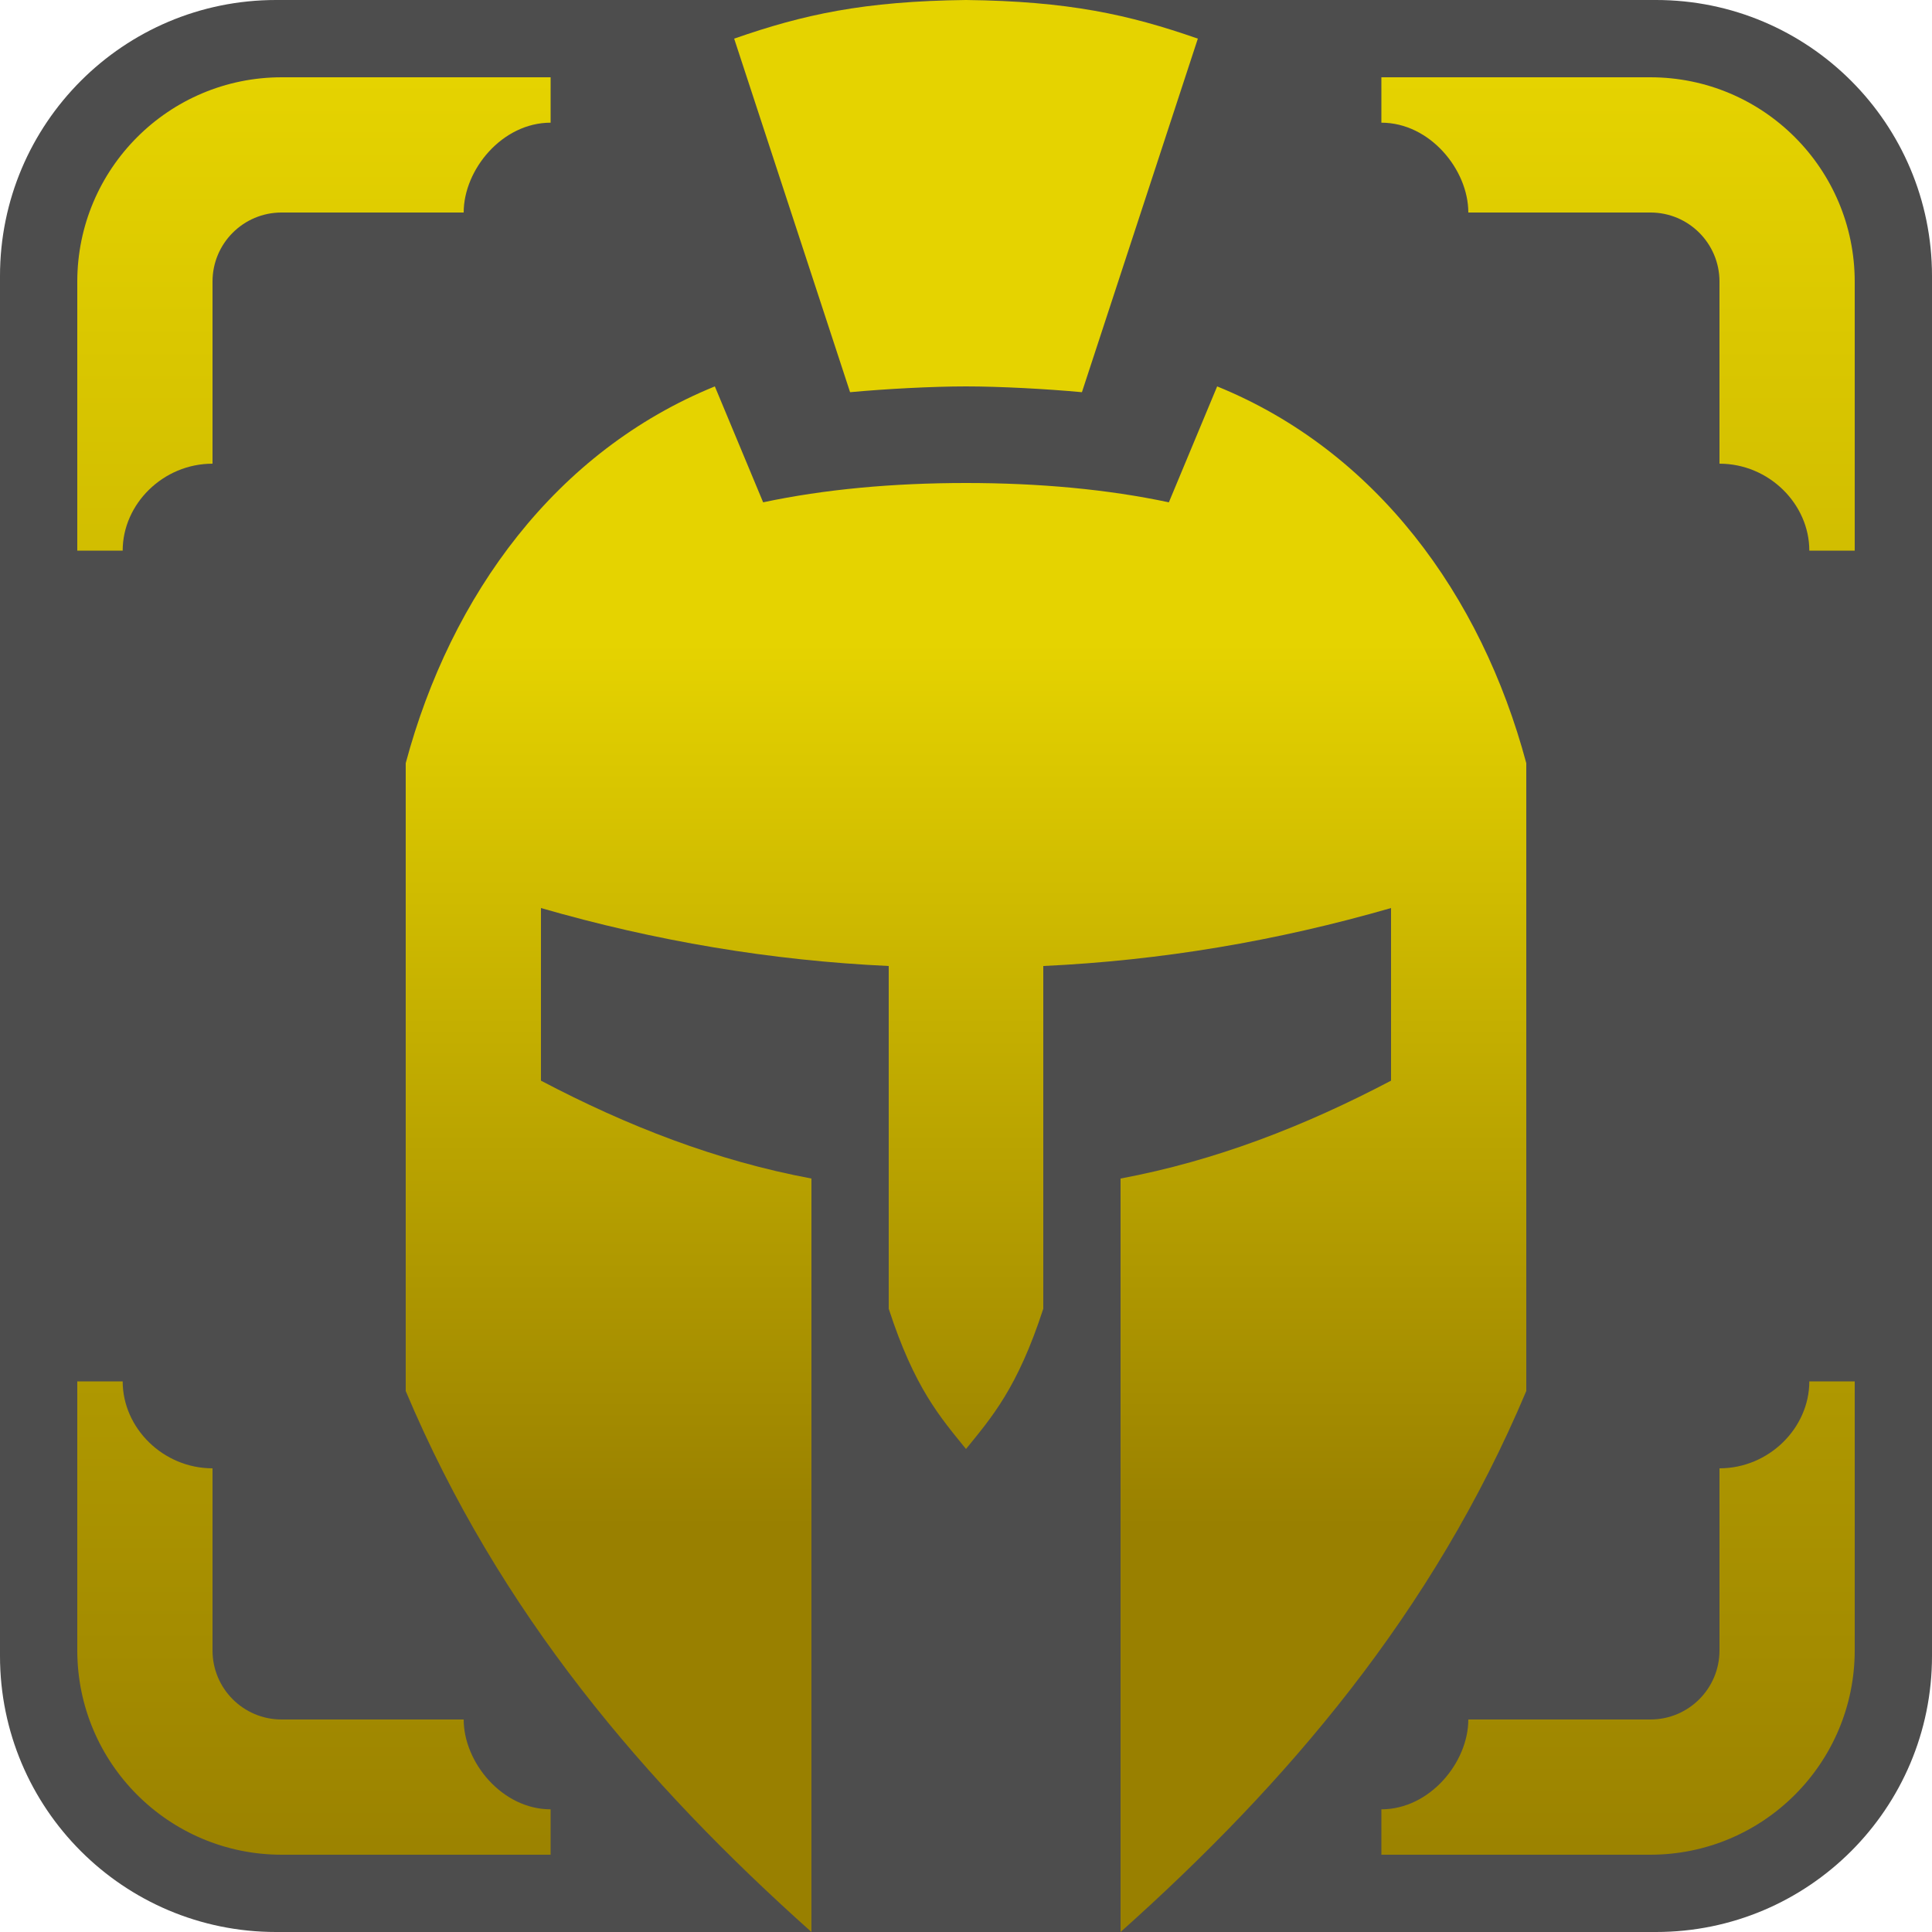
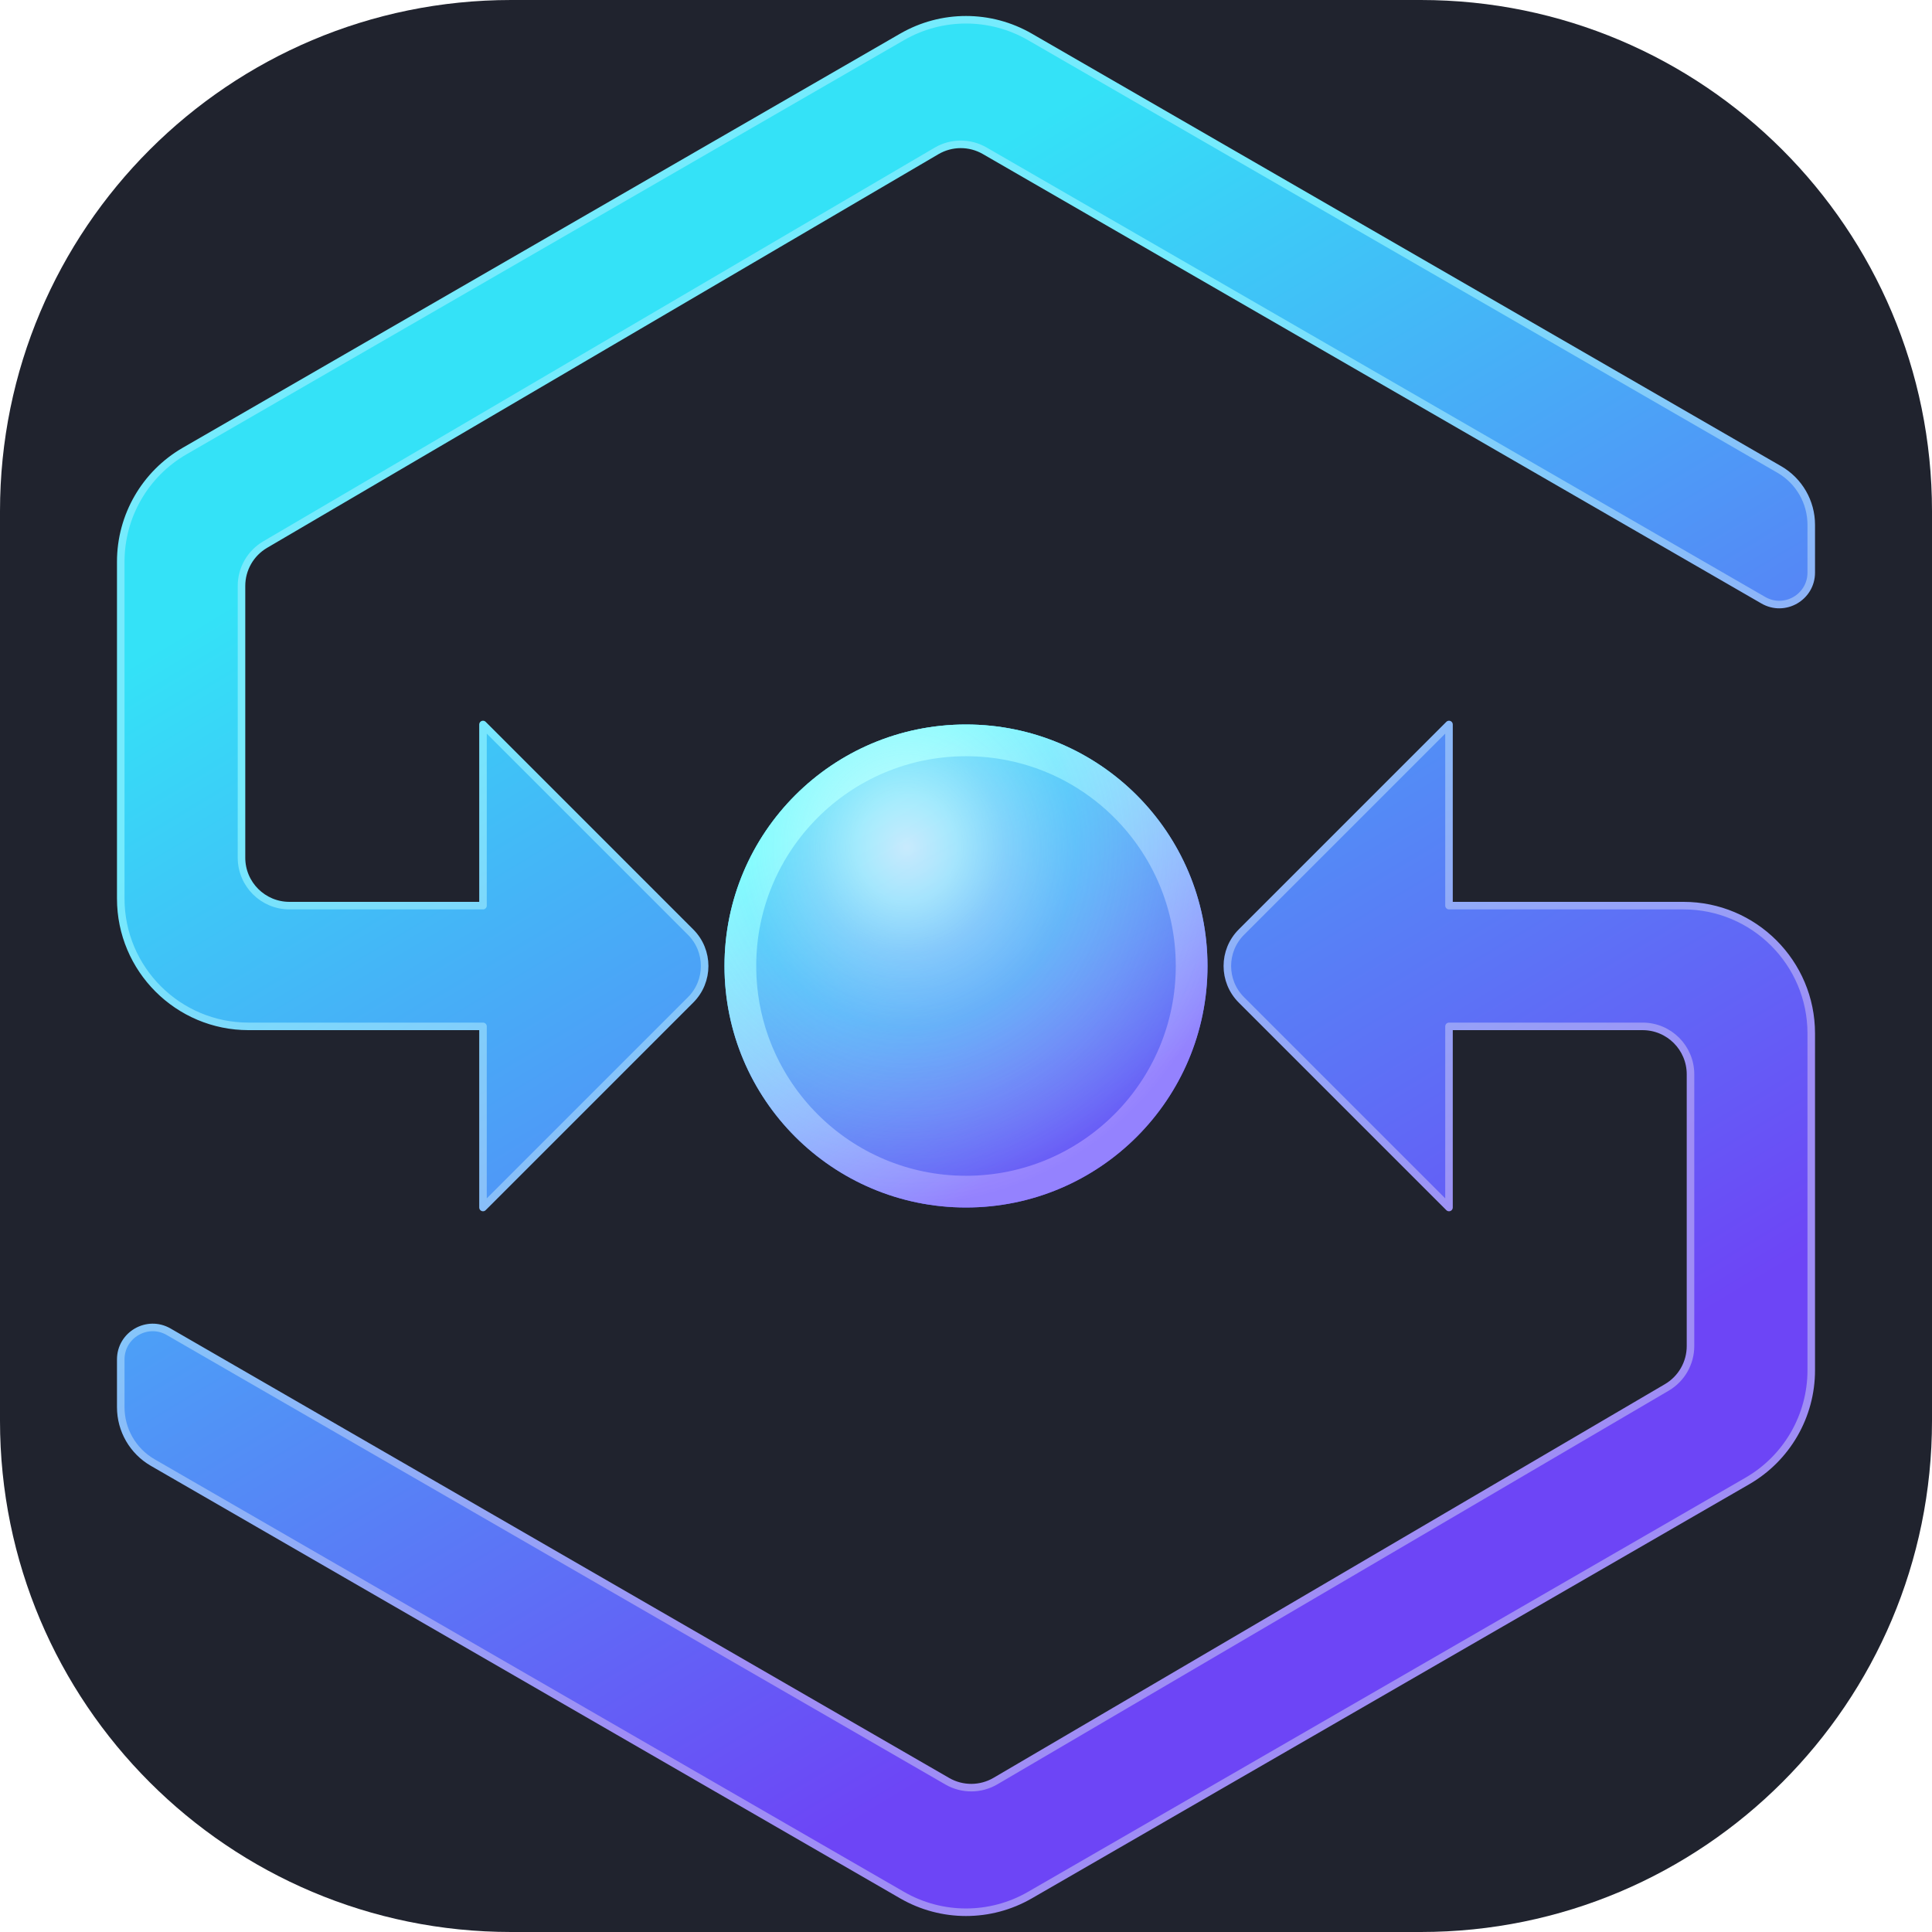
- <svg xmlns="http://www.w3.org/2000/svg" xmlns:xlink="http://www.w3.org/1999/xlink" width="100mm" height="100mm" viewBox="0 0 100 100" version="1.1" id="svg1" xml:space="preserve">
+ <svg xmlns="http://www.w3.org/2000/svg" xmlns:xlink="http://www.w3.org/1999/xlink" width="128mm" height="128mm" viewBox="0 0 128 128" version="1.1" id="svg1" xml:space="preserve">
  <defs id="defs1">
-     <linearGradient id="linearGradient14">
-       <stop style="stop-color:#998000;stop-opacity:1" offset="0" id="stop14" />
-       <stop style="stop-color:#e5d300;stop-opacity:1" offset="1" id="stop15" />
+     <linearGradient id="linearGradient110">
+       <stop style="stop-color:#20232e;stop-opacity:0" offset="0.43" id="stop110" />
+       <stop style="stop-color:#20232e;stop-opacity:0.498" offset="0.578" id="stop112" />
+       <stop style="stop-color:#20232e;stop-opacity:1" offset="1" id="stop111" />
    </linearGradient>
-     <linearGradient id="linearGradient12">
-       <stop style="stop-color:#998000;stop-opacity:1" offset="0" id="stop12" />
-       <stop style="stop-color:#e5d300;stop-opacity:1" offset="0.788" id="stop13" />
+     <linearGradient id="linearGradient88">
+       <stop style="stop-color:#96f5ff;stop-opacity:1" offset="0" id="stop88" />
+       <stop style="stop-color:#9c5dff;stop-opacity:1" offset="1" id="stop89" />
    </linearGradient>
-     <linearGradient xlink:href="#linearGradient12" id="linearGradient13" x1="50" y1="79" x2="50" y2="21" gradientUnits="userSpaceOnUse" />
-     <linearGradient xlink:href="#linearGradient14" id="linearGradient15" x1="50" y1="97.5" x2="50" y2="2.5" gradientUnits="userSpaceOnUse" />
+     <linearGradient id="linearGradient8">
+       <stop style="stop-color:#ffffff;stop-opacity:1" offset="0" id="stop8" />
+       <stop style="stop-color:#ccfcff;stop-opacity:1" offset="0.148" id="stop12" />
+       <stop style="stop-color:#c3fbff;stop-opacity:0.681" offset="0.291" id="stop13" />
+       <stop style="stop-color:#8afaff;stop-opacity:0.506" offset="0.501" id="stop11" />
+       <stop style="stop-color:#ffffff;stop-opacity:0" offset="1" id="stop9" />
+     </linearGradient>
+     <linearGradient id="linearGradient6">
+       <stop style="stop-color:#80fbfd;stop-opacity:1" offset="0" id="stop3" />
+       <stop style="stop-color:#9482fe;stop-opacity:1" offset="1" id="stop6" />
+     </linearGradient>
+     <linearGradient id="linearGradient1">
+       <stop style="stop-color:#75ebfd;stop-opacity:1" offset="0" id="stop1" />
+       <stop style="stop-color:#9f8df5;stop-opacity:1" offset="1" id="stop2" />
+     </linearGradient>
+     <linearGradient id="linearGradient4">
+       <stop style="stop-color:#34e2f7;stop-opacity:1" offset="0" id="stop4" />
+       <stop style="stop-color:#6d45f6;stop-opacity:1" offset="1" id="stop5" />
+     </linearGradient>
+     <linearGradient xlink:href="#linearGradient4" id="linearGradient5" x1="40.412" y1="24.952" x2="85.313" y2="103.719" gradientUnits="userSpaceOnUse" />
+     <linearGradient xlink:href="#linearGradient1" id="linearGradient2" x1="48.784" y1="35.001" x2="81.274" y2="92.25" gradientUnits="userSpaceOnUse" />
+     <linearGradient xlink:href="#linearGradient6" id="linearGradient3" gradientUnits="userSpaceOnUse" x1="55.992" y1="52.022" x2="71.462" y2="75.43" gradientTransform="matrix(0.9343065,0,0,0.9343067,4.20438,4.204372)" />
+     <radialGradient xlink:href="#linearGradient8" id="radialGradient9" cx="57.742" cy="57.997" fx="57.742" fy="57.997" r="5.706" gradientUnits="userSpaceOnUse" gradientTransform="matrix(0,4.181011,-3.901639,0,286.3551,-185.2771)" />
+     <linearGradient xlink:href="#linearGradient4" id="linearGradient11" gradientUnits="userSpaceOnUse" x1="54.444" y1="47.777" x2="72.966" y2="80.333" />
+     <linearGradient xlink:href="#linearGradient4" id="linearGradient13" gradientUnits="userSpaceOnUse" x1="40.412" y1="24.952" x2="86.997" y2="102.596" />
+     <linearGradient xlink:href="#linearGradient88" id="linearGradient89" x1="33.337" y1="65.35" x2="91.547" y2="65.35" gradientUnits="userSpaceOnUse" />
+     <radialGradient xlink:href="#linearGradient110" id="radialGradient111" cx="64" cy="64" fx="64" fy="64" r="48" gradientUnits="userSpaceOnUse" />
+     <linearGradient xlink:href="#linearGradient88" id="linearGradient112" gradientUnits="userSpaceOnUse" x1="33.337" y1="65.35" x2="91.547" y2="65.35" />
+     <linearGradient xlink:href="#linearGradient88" id="linearGradient113" gradientUnits="userSpaceOnUse" x1="33.337" y1="65.35" x2="91.547" y2="65.35" />
+     <linearGradient xlink:href="#linearGradient88" id="linearGradient114" gradientUnits="userSpaceOnUse" x1="33.337" y1="65.35" x2="91.547" y2="65.35" />
+     <linearGradient xlink:href="#linearGradient88" id="linearGradient115" gradientUnits="userSpaceOnUse" x1="33.337" y1="65.35" x2="91.547" y2="65.35" />
+     <linearGradient xlink:href="#linearGradient88" id="linearGradient118" gradientUnits="userSpaceOnUse" x1="33.337" y1="65.35" x2="91.547" y2="65.35" />
+     <linearGradient xlink:href="#linearGradient88" id="linearGradient119" gradientUnits="userSpaceOnUse" x1="33.337" y1="65.35" x2="91.547" y2="65.35" />
+     <linearGradient xlink:href="#linearGradient88" id="linearGradient120" gradientUnits="userSpaceOnUse" x1="33.337" y1="65.35" x2="91.547" y2="65.35" />
+     <linearGradient xlink:href="#linearGradient88" id="linearGradient121" gradientUnits="userSpaceOnUse" x1="33.337" y1="65.35" x2="91.547" y2="65.35" />
+     <linearGradient xlink:href="#linearGradient88" id="linearGradient122" gradientUnits="userSpaceOnUse" x1="33.337" y1="65.35" x2="91.547" y2="65.35" />
+     <linearGradient xlink:href="#linearGradient88" id="linearGradient123" gradientUnits="userSpaceOnUse" x1="33.337" y1="65.35" x2="91.547" y2="65.35" />
+     <linearGradient xlink:href="#linearGradient88" id="linearGradient124" gradientUnits="userSpaceOnUse" x1="33.337" y1="65.35" x2="91.547" y2="65.35" />
+     <linearGradient xlink:href="#linearGradient88" id="linearGradient125" gradientUnits="userSpaceOnUse" x1="33.337" y1="65.35" x2="91.547" y2="65.35" />
+     <linearGradient xlink:href="#linearGradient88" id="linearGradient126" gradientUnits="userSpaceOnUse" x1="33.337" y1="65.35" x2="91.547" y2="65.35" />
+     <linearGradient xlink:href="#linearGradient88" id="linearGradient127" gradientUnits="userSpaceOnUse" x1="33.337" y1="65.35" x2="91.547" y2="65.35" />
+     <linearGradient xlink:href="#linearGradient88" id="linearGradient128" gradientUnits="userSpaceOnUse" x1="33.337" y1="65.35" x2="91.547" y2="65.35" />
+     <linearGradient xlink:href="#linearGradient88" id="linearGradient129" gradientUnits="userSpaceOnUse" x1="33.337" y1="65.35" x2="91.547" y2="65.35" />
+     <linearGradient xlink:href="#linearGradient88" id="linearGradient130" gradientUnits="userSpaceOnUse" x1="33.337" y1="65.35" x2="91.547" y2="65.35" />
+     <linearGradient xlink:href="#linearGradient88" id="linearGradient131" gradientUnits="userSpaceOnUse" x1="33.337" y1="65.35" x2="91.547" y2="65.35" />
+     <linearGradient xlink:href="#linearGradient88" id="linearGradient132" gradientUnits="userSpaceOnUse" x1="33.337" y1="65.35" x2="91.547" y2="65.35" />
+     <linearGradient xlink:href="#linearGradient88" id="linearGradient7" gradientUnits="userSpaceOnUse" x1="33.337" y1="65.35" x2="91.547" y2="65.35" />
+     <linearGradient xlink:href="#linearGradient88" id="linearGradient9" gradientUnits="userSpaceOnUse" x1="33.337" y1="65.35" x2="91.547" y2="65.35" />
+     <linearGradient xlink:href="#linearGradient88" id="linearGradient10" gradientUnits="userSpaceOnUse" x1="33.337" y1="65.35" x2="91.547" y2="65.35" />
+     <linearGradient xlink:href="#linearGradient88" id="linearGradient12" gradientUnits="userSpaceOnUse" x1="33.337" y1="65.35" x2="91.547" y2="65.35" />
+     <linearGradient xlink:href="#linearGradient88" id="linearGradient14" gradientUnits="userSpaceOnUse" x1="33.337" y1="65.35" x2="91.547" y2="65.35" />
+     <linearGradient xlink:href="#linearGradient88" id="linearGradient15" gradientUnits="userSpaceOnUse" x1="33.337" y1="65.35" x2="91.547" y2="65.35" />
+     <linearGradient xlink:href="#linearGradient88" id="linearGradient16" gradientUnits="userSpaceOnUse" x1="33.337" y1="65.35" x2="91.547" y2="65.35" />
+     <linearGradient xlink:href="#linearGradient1" id="linearGradient17" gradientUnits="userSpaceOnUse" x1="48.784" y1="35.001" x2="81.274" y2="92.25" />
  </defs>
-   <path style="fill:#4d4d4d;fill-opacity:1;stroke-width:0;stroke-dasharray:none" d="m 14.287,0 h 71.425 A 14.287,14.287 45 0 1 100,14.287 v 71.425 A 14.287,14.287 135 0 1 85.713,100 H 14.287 A 14.287,14.287 45 0 1 0,85.713 V 14.287 A 14.287,14.287 135 0 1 14.287,0 Z" id="path16" />
-   <path style="display:inline;fill:url(#linearGradient15);stroke-width:0;stroke-dasharray:none" d="M 13.083,2.5 C 7.238,2.5 2.5,7.238 2.5,13.083 V 27 h 2.35 c 0,-2.413 2.091,-4.5 4.65,-4.5 v -9.428 c 0,-1.973 1.599,-3.572 3.572,-3.572 h 9.428 C 22.5,7.282 24.492,4.85 27,4.85 V 2.5 Z m 70.833,0 C 89.762,2.5 94.5,7.238 94.5,13.083 V 27 h -2.35 c 0,-2.413 -2.091,-4.5 -4.65,-4.5 v -9.428 c 0,-1.973 -1.599,-3.572 -3.572,-3.572 H 74.5 C 74.5,7.282 72.508,4.85 70,4.85 V 2.5 Z m -70.833,92 C 7.238,94.5 2.5,89.762 2.5,83.917 V 70 h 2.35 c 0,2.413 2.091,4.5 4.65,4.5 v 9.428 c 0,1.973 1.599,3.572 3.572,3.572 h 9.428 c 0,2.219 1.992,4.65 4.5,4.65 v 2.35 z m 70.833,0 C 89.762,94.5 94.5,89.762 94.5,83.917 V 70 h -2.35 c 0,2.413 -2.091,4.5 -4.65,4.5 v 9.428 c 0,1.973 -1.599,3.572 -3.572,3.572 H 74.5 C 74.5,89.718 72.508,92.15 70,92.15 v 2.35 z" id="path1" transform="translate(1.5,1.5)" />
-   <path id="path9" style="display:inline;fill:url(#linearGradient13);stroke-width:0;stroke-dasharray:none" d="M 50 0 C 44.708 0.062 41.58 0.751 38 2 L 44 20.3 C 45.816 20.13 48.274 20 50 20 C 51.726 20 54.184 20.13 56 20.3 L 62 2 C 58.42 0.751 55.292 0.062 50 0 z M 37 20 C 28.789 23.342 23.337 30.776 21 39.5 L 21 72 C 25.841 83.492 33.374 92.293 42 100 L 42 61 C 37.076 60.084 32.449 58.276 28 55.935 L 28 47 C 33.921 48.709 39.92 49.719 46 50 L 46 67.74 C 47.333 71.843 48.667 73.357 50 75 C 51.333 73.357 52.667 71.843 54 67.74 L 54 50 C 60.08 49.719 66.079 48.709 72 47 L 72 55.935 C 67.551 58.276 62.924 60.084 58 61 L 58 100 C 66.626 92.293 74.159 83.492 79 72 L 79 39.5 C 76.663 30.776 71.21 23.342 63 20 L 60.5 26 C 57.328 25.325 53.786 25 50 25 C 46.214 25 42.672 25.325 39.5 26 L 37 20 z " />
+   <path style="display:inline;fill:#20232e;fill-opacity:1;fill-rule:evenodd;stroke:currentColor;stroke-width:0;-inkscape-stroke:none" id="rect7" width="128" height="128" x="0" y="0" d="M 33.867,0 H 94.133 A 33.867,33.867 0 0 1 128,33.867 V 94.133 A 33.867,33.867 0 0 1 94.133,128 H 33.867 A 33.867,33.867 0 0 1 0,94.133 V 33.867 A 33.867,33.867 0 0 1 33.867,0 Z" />
+   <g id="g88" style="display:none;opacity:0.759;fill:url(#linearGradient89);fill-opacity:1">
+     <path style="opacity:1;fill:url(#linearGradient122);fill-opacity:1;fill-rule:evenodd;stroke:none;stroke-width:0.5;stroke-linejoin:round;stroke-dasharray:none;stroke-opacity:1" id="path71" d="m 5.094,98.804 c -0.606,0.464 -6.568,-2.024 -7.324,-2.124 -0.756,-0.1 -7.161,0.745 -7.625,0.14 -0.464,-0.606 2.024,-6.568 2.124,-7.324 0.1,-0.756 -0.745,-7.161 -0.14,-7.625 0.606,-0.464 6.568,2.024 7.324,2.124 0.756,0.1 7.161,-0.745 7.625,-0.14 0.464,0.606 -2.024,6.568 -2.124,7.324 -0.1,0.756 0.745,7.161 0.14,7.625 z" transform="matrix(0.2669314,0,0,0.2669314,50.69928,22.45173)" />
+     <path style="display:inline;opacity:1;fill:url(#linearGradient130);fill-opacity:1;fill-rule:evenodd;stroke:none;stroke-width:0.5;stroke-linejoin:round;stroke-dasharray:none;stroke-opacity:1" id="path71-8" d="m -15.933,91.795 c -0.606,0.464 -6.568,-2.024 -7.324,-2.124 -0.756,-0.1 -7.161,0.745 -7.625,0.14 -0.464,-0.606 2.024,-6.568 2.124,-7.324 0.1,-0.756 -0.745,-7.161 -0.14,-7.625 0.606,-0.464 6.568,2.024 7.324,2.124 0.756,0.1 7.161,-0.745 7.625,-0.14 0.464,0.606 -2.024,6.568 -2.124,7.324 -0.1,0.756 0.745,7.161 0.14,7.625 z" transform="matrix(0.1835138,0,0,0.1835138,91.57792,26.50328)" />
+     <path style="opacity:1;fill:url(#linearGradient119);fill-opacity:1;fill-rule:evenodd;stroke:none;stroke-width:0.5;stroke-linejoin:round;stroke-dasharray:none;stroke-opacity:1" id="path71-2" d="M 13.852,58.954 C 13.247,59.418 9.316,64.545 8.56,64.445 7.804,64.345 5.346,58.369 4.883,57.764 4.419,57.158 -0.708,53.227 -0.608,52.471 -0.507,51.715 5.468,49.258 6.073,48.794 6.679,48.331 10.61,43.203 11.366,43.304 c 0.756,0.1 3.213,6.076 3.677,6.681 0.464,0.606 5.591,4.537 5.491,5.293 -0.1,0.756 -6.076,3.213 -6.681,3.677 z" transform="matrix(0.2669314,0,0,0.2669314,63.77373,27.81572)" />
+     <path style="opacity:1;fill:url(#linearGradient125);fill-opacity:1;fill-rule:evenodd;stroke:none;stroke-width:0.5;stroke-linejoin:round;stroke-dasharray:none;stroke-opacity:1" id="path73" d="m 80.354,47.158 c 0.227,0.038 0.909,1.865 1.042,2.052 0.134,0.187 1.641,1.425 1.603,1.652 -0.038,0.227 -1.865,0.909 -2.052,1.042 -0.187,0.134 -1.425,1.641 -1.652,1.603 -0.227,-0.038 -0.909,-1.865 -1.042,-2.052 -0.134,-0.187 -1.641,-1.425 -1.603,-1.652 0.038,-0.227 1.865,-0.909 2.052,-1.042 0.187,-0.134 1.425,-1.641 1.652,-1.603 z" transform="translate(-0.1870887,-2.432153)" />
+     <path style="opacity:1;fill:url(#linearGradient7);fill-opacity:1;fill-rule:evenodd;stroke:none;stroke-width:0.5;stroke-linejoin:round;stroke-dasharray:none;stroke-opacity:1" id="path74" d="m 74.754,83.143 c 0.139,0 0.491,1.164 0.589,1.263 0.099,0.099 1.263,0.45 1.263,0.589 0,0.139 -1.164,0.491 -1.263,0.589 -0.099,0.099 -0.45,1.263 -0.589,1.263 -0.139,0 -0.491,-1.164 -0.589,-1.263 -0.099,-0.099 -1.263,-0.45 -1.263,-0.589 0,-0.139 1.164,-0.491 1.263,-0.589 0.099,-0.099 0.45,-1.263 0.589,-1.263 z" transform="translate(-6.879167,7.14375)" />
+     <path style="opacity:1;fill:url(#linearGradient9);fill-opacity:1;fill-rule:evenodd;stroke:none;stroke-width:0.5;stroke-linejoin:round;stroke-dasharray:none;stroke-opacity:1" id="path75" d="m 82.021,79.904 c -0.287,0.077 -1.933,-1.865 -2.19,-2.014 -0.257,-0.149 -2.76,-0.609 -2.837,-0.897 -0.077,-0.287 1.865,-1.933 2.014,-2.19 0.149,-0.257 0.609,-2.76 0.897,-2.837 0.287,-0.077 1.933,1.865 2.19,2.014 0.257,0.149 2.76,0.609 2.837,0.897 0.077,0.287 -1.865,1.933 -2.014,2.19 -0.149,0.257 -0.609,2.76 -0.897,2.837 z" transform="matrix(0.600204,0,0,0.600204,34.22057,31.94618)" />
+     <path style="opacity:1;fill:url(#linearGradient121);fill-opacity:1;fill-rule:evenodd;stroke:none;stroke-width:0.5;stroke-linejoin:round;stroke-dasharray:none;stroke-opacity:1" id="path76" d="m 57.131,43.921 c -0.159,0.119 -1.559,-0.91 -1.756,-0.938 -0.197,-0.028 -1.829,0.568 -1.948,0.409 -0.119,-0.159 0.91,-1.559 0.938,-1.756 0.028,-0.197 -0.568,-1.829 -0.409,-1.948 0.159,-0.119 1.559,0.91 1.756,0.938 0.197,0.028 1.829,-0.568 1.948,-0.409 0.119,0.159 -0.91,1.559 -0.938,1.756 -0.028,0.197 0.568,1.829 0.409,1.948 z" transform="translate(-1.870887,-4.490128)" />
+     <path style="display:inline;opacity:1;fill:url(#linearGradient132);fill-opacity:1;fill-rule:evenodd;stroke:none;stroke-width:0.5;stroke-linejoin:round;stroke-dasharray:none;stroke-opacity:1" id="path76-0" d="m 59.248,45.837 c -0.153,0.115 -1.604,-0.649 -1.793,-0.676 -0.19,-0.027 -1.796,0.3 -1.911,0.147 -0.115,-0.153 0.649,-1.604 0.676,-1.793 0.027,-0.19 -0.3,-1.796 -0.147,-1.911 0.153,-0.115 1.604,0.649 1.793,0.676 0.19,0.027 1.796,-0.3 1.911,-0.147 0.115,0.153 -0.649,1.604 -0.676,1.793 -0.027,0.19 0.3,1.796 0.147,1.911 z" transform="translate(-2.088215,40.22631)" />
+     <path style="opacity:1;fill:url(#linearGradient10);fill-opacity:1;fill-rule:evenodd;stroke:none;stroke-width:0.5;stroke-linejoin:round;stroke-dasharray:none;stroke-opacity:1" id="path77" d="m 63.691,94.808 c -0.208,0.132 -2.06,-0.836 -2.301,-0.89 -0.241,-0.054 -2.329,0.04 -2.461,-0.168 -0.132,-0.208 0.836,-2.06 0.89,-2.301 0.054,-0.241 -0.04,-2.329 0.168,-2.461 0.208,-0.132 2.06,0.836 2.301,0.89 0.241,0.054 2.329,-0.04 2.461,0.168 0.132,0.208 -0.836,2.06 -0.89,2.301 -0.054,0.241 0.04,2.329 -0.168,2.461 z" transform="translate(8.995833,-6.879167)" />
+     <path style="opacity:1;fill:url(#linearGradient12);fill-opacity:1;fill-rule:evenodd;stroke:none;stroke-width:0.5;stroke-linejoin:round;stroke-dasharray:none;stroke-opacity:1" id="path78" d="m 60.539,30.285 c -0.139,0.06 -0.99,-0.954 -1.131,-1.01 -0.141,-0.056 -1.456,0.091 -1.515,-0.048 -0.06,-0.139 0.954,-0.99 1.01,-1.131 0.056,-0.141 -0.091,-1.456 0.048,-1.515 0.139,-0.06 0.99,0.954 1.131,1.01 0.141,0.056 1.456,-0.091 1.515,0.048 0.06,0.139 -0.954,0.99 -1.01,1.131 -0.056,0.141 0.091,1.456 -0.048,1.515 z" />
+     <path style="opacity:1;fill:url(#linearGradient124);fill-opacity:1;fill-rule:evenodd;stroke:none;stroke-width:0.5;stroke-linejoin:round;stroke-dasharray:none;stroke-opacity:1" id="path79" d="m 44.2,32.792 c -0.06,0.1 -1.042,-0.148 -1.155,-0.12 -0.113,0.028 -0.863,0.709 -0.962,0.649 -0.1,-0.06 0.148,-1.042 0.12,-1.155 -0.028,-0.113 -0.709,-0.863 -0.649,-0.962 0.06,-0.1 1.042,0.148 1.155,0.12 0.113,-0.028 0.863,-0.709 0.962,-0.649 0.1,0.06 -0.148,1.042 -0.12,1.155 0.028,0.113 0.709,0.863 0.649,0.962 z" transform="translate(-1.683798,-1.309621)" />
+     <path style="display:inline;opacity:1;fill:url(#linearGradient112);fill-opacity:1;fill-rule:evenodd;stroke:none;stroke-width:0.5;stroke-linejoin:round;stroke-dasharray:none;stroke-opacity:1" id="path79-7" d="m 46.17,33.271 c -0.06,0.1 -1.042,-0.148 -1.155,-0.12 -0.113,0.028 -0.863,0.709 -0.962,0.649 -0.1,-0.06 0.148,-1.042 0.12,-1.155 -0.028,-0.113 -0.709,-0.863 -0.649,-0.962 0.06,-0.1 1.042,0.148 1.155,0.12 0.113,-0.028 0.863,-0.709 0.962,-0.649 0.1,0.06 -0.148,1.042 -0.12,1.155 0.028,0.113 0.709,0.863 0.649,0.962 z" transform="translate(36.8372,63.81368)" />
+     <path style="opacity:1;fill:url(#linearGradient120);fill-opacity:1;fill-rule:evenodd;stroke:none;stroke-width:0.5;stroke-linejoin:round;stroke-dasharray:none;stroke-opacity:1" id="path80" d="m 72.965,34.77 c -0.119,-0.04 -0.088,-1.138 -0.144,-1.251 -0.056,-0.113 -0.954,-0.746 -0.914,-0.866 0.04,-0.119 1.138,-0.088 1.251,-0.144 0.113,-0.056 0.746,-0.954 0.866,-0.914 0.119,0.04 0.088,1.138 0.144,1.251 0.056,0.113 0.954,0.746 0.914,0.866 -0.04,0.119 -1.138,0.088 -1.251,0.144 -0.113,0.056 -0.746,0.954 -0.866,0.914 z" transform="translate(-0.7483547,2.057975)" />
+     <path style="opacity:1;fill:url(#linearGradient127);fill-opacity:1;fill-rule:evenodd;stroke:none;stroke-width:0.5;stroke-linejoin:round;stroke-dasharray:none;stroke-opacity:1" id="path81" d="m 40.846,90.767 c -0.08,0.119 -1.278,-0.245 -1.419,-0.216 -0.141,0.028 -1.107,0.825 -1.227,0.746 -0.119,-0.08 0.245,-1.278 0.216,-1.419 -0.028,-0.141 -0.825,-1.107 -0.746,-1.227 0.08,-0.119 1.278,0.245 1.419,0.216 0.141,-0.028 1.107,-0.825 1.227,-0.746 0.119,0.08 -0.245,1.278 -0.216,1.419 0.028,0.141 0.825,1.107 0.746,1.227 z" transform="translate(-1.496709,-4.677217)" />
+     <path style="opacity:1;fill:url(#linearGradient128);fill-opacity:1;fill-rule:evenodd;stroke:none;stroke-width:0.5;stroke-linejoin:round;stroke-dasharray:none;stroke-opacity:1" id="path82" d="m 84.138,91.281 c -0.06,0.06 -0.709,-0.289 -0.794,-0.289 -0.084,0 -0.734,0.348 -0.794,0.289 -0.06,-0.06 0.289,-0.709 0.289,-0.794 0,-0.084 -0.348,-0.734 -0.289,-0.794 0.06,-0.06 0.709,0.289 0.794,0.289 0.084,0 0.734,-0.348 0.794,-0.289 0.06,0.06 -0.289,0.709 -0.289,0.794 0,0.084 0.348,0.734 0.289,0.794 z" transform="translate(1.719792,-2.976562)" />
+     <path style="display:inline;opacity:1;fill:url(#linearGradient114);fill-opacity:1;fill-rule:evenodd;stroke:none;stroke-width:0.5;stroke-linejoin:round;stroke-dasharray:none;stroke-opacity:1" id="path82-7" d="m 85.494,92.731 c -0.06,0.06 -0.709,-0.289 -0.794,-0.289 -0.084,0 -0.734,0.348 -0.794,0.289 -0.06,-0.06 0.289,-0.709 0.289,-0.794 0,-0.084 -0.348,-0.734 -0.289,-0.794 0.06,-0.06 0.709,0.289 0.794,0.289 0.084,0 0.734,-0.348 0.794,-0.289 0.06,0.06 -0.289,0.709 -0.289,0.794 0,0.084 0.348,0.734 0.289,0.794 z" transform="translate(-45.96641,-53.66592)" />
+     <path style="opacity:1;fill:url(#linearGradient126);fill-opacity:1;fill-rule:evenodd;stroke:none;stroke-width:0.5;stroke-linejoin:round;stroke-dasharray:none;stroke-opacity:1" id="path83" d="m 50.401,77.853 c -0.134,0.058 -1.07,-0.769 -1.205,-0.823 -0.136,-0.054 -1.383,-0.101 -1.44,-0.235 -0.057,-0.134 0.769,-1.07 0.823,-1.205 0.054,-0.136 0.101,-1.383 0.235,-1.44 0.134,-0.058 1.07,0.769 1.205,0.823 0.136,0.054 1.383,0.101 1.44,0.235 0.058,0.134 -0.769,1.07 -0.823,1.205 -0.054,0.136 -0.101,1.383 -0.235,1.44 z" transform="matrix(1.078309,0,0,1.078309,-6.598347,4.363784)" />
+     <path style="opacity:1;fill:url(#linearGradient14);fill-opacity:1;fill-rule:evenodd;stroke:none;stroke-width:0.5;stroke-linejoin:round;stroke-dasharray:none;stroke-opacity:1" id="path84" d="m 55.033,98.69 c -0.1,0.04 -0.683,-0.691 -0.782,-0.734 -0.099,-0.042 -1.031,0.039 -1.07,-0.06 -0.04,-0.1 0.691,-0.683 0.734,-0.782 0.042,-0.099 -0.039,-1.031 0.06,-1.07 0.1,-0.04 0.683,0.691 0.782,0.734 0.099,0.042 1.031,-0.039 1.07,0.06 0.04,0.1 -0.691,0.683 -0.734,0.782 -0.042,0.099 0.039,1.031 -0.06,1.07 z" />
+     <path style="opacity:1;fill:url(#linearGradient15);fill-opacity:1;fill-rule:evenodd;stroke:none;stroke-width:0.5;stroke-linejoin:round;stroke-dasharray:none;stroke-opacity:1" id="path85" d="m 68.27,24.561 c -0.08,0.06 -0.779,-0.455 -0.878,-0.469 -0.099,-0.014 -0.914,0.284 -0.974,0.204 -0.06,-0.08 0.455,-0.779 0.469,-0.878 0.014,-0.099 -0.284,-0.914 -0.204,-0.974 0.08,-0.06 0.779,0.455 0.878,0.469 0.099,0.014 0.914,-0.284 0.974,-0.204 0.06,0.08 -0.455,0.779 -0.469,0.878 -0.014,0.099 0.284,0.914 0.204,0.974 z" />
+     <path style="display:inline;opacity:1;fill:url(#linearGradient131);fill-opacity:1;fill-rule:evenodd;stroke:none;stroke-width:0.5;stroke-linejoin:round;stroke-dasharray:none;stroke-opacity:1" id="path85-9" d="m 68.27,24.561 c -0.08,0.06 -0.779,-0.455 -0.878,-0.469 -0.099,-0.014 -0.914,0.284 -0.974,0.204 -0.06,-0.08 0.455,-0.779 0.469,-0.878 0.014,-0.099 -0.284,-0.914 -0.204,-0.974 0.08,-0.06 0.779,0.455 0.878,0.469 0.099,0.014 0.914,-0.284 0.974,-0.204 0.06,0.08 -0.455,0.779 -0.469,0.878 -0.014,0.099 0.284,0.914 0.204,0.974 z" transform="translate(-21.6988,51.37938)" />
+     <path style="display:inline;opacity:1;fill:url(#linearGradient113);fill-opacity:1;fill-rule:evenodd;stroke:none;stroke-width:0.5;stroke-linejoin:round;stroke-dasharray:none;stroke-opacity:1" id="path85-4" d="m 72.76,23.812 c -0.08,0.06 -0.779,-0.455 -0.878,-0.469 -0.099,-0.014 -0.914,0.284 -0.974,0.204 -0.06,-0.08 0.455,-0.779 0.469,-0.878 0.014,-0.099 -0.284,-0.914 -0.204,-0.974 0.08,-0.06 0.779,0.455 0.878,0.469 0.099,0.014 0.914,-0.284 0.974,-0.204 0.06,0.08 -0.455,0.779 -0.469,0.878 -0.014,0.099 0.284,0.914 0.204,0.974 z" transform="translate(-26.18893,74.35274)" />
+     <path style="opacity:1;fill:url(#linearGradient129);fill-opacity:1;fill-rule:evenodd;stroke:none;stroke-width:0.5;stroke-linejoin:round;stroke-dasharray:none;stroke-opacity:1" id="path86" d="m 73.488,104.709 c 0.02,0.119 -0.928,0.587 -0.998,0.686 -0.07,0.099 -0.205,1.147 -0.325,1.167 -0.119,0.02 -0.587,-0.928 -0.686,-0.998 -0.099,-0.07 -1.147,-0.205 -1.167,-0.325 -0.02,-0.119 0.928,-0.587 0.998,-0.686 0.07,-0.099 0.205,-1.147 0.325,-1.167 0.119,-0.02 0.587,0.928 0.686,0.998 0.099,0.07 1.147,0.205 1.167,0.325 z" transform="translate(3.741773,-3.928862)" />
+     <path style="opacity:1;fill:url(#linearGradient123);fill-opacity:1;fill-rule:evenodd;stroke:none;stroke-width:0.5;stroke-linejoin:round;stroke-dasharray:none;stroke-opacity:1" id="path87" d="m 36.141,44.544 c -0.1,0.02 -0.517,-0.761 -0.601,-0.818 -0.084,-0.056 -0.966,-0.141 -0.986,-0.241 -0.02,-0.1 0.761,-0.517 0.818,-0.601 0.056,-0.084 0.141,-0.966 0.241,-0.986 0.1,-0.02 0.517,0.761 0.601,0.818 0.084,0.056 0.966,0.141 0.986,0.241 0.02,0.1 -0.761,0.517 -0.818,0.601 -0.056,0.084 -0.141,0.966 -0.241,0.986 z" transform="translate(2.80633,2.245064)" />
+     <path style="opacity:1;fill:url(#linearGradient16);fill-opacity:1;fill-rule:evenodd;stroke:none;stroke-width:0.5;stroke-linejoin:round;stroke-dasharray:none;stroke-opacity:1" id="path88" d="m 97.378,41.128 c -0.04,0.08 -0.805,-0.052 -0.89,-0.024 -0.084,0.028 -0.618,0.593 -0.698,0.553 -0.08,-0.04 0.052,-0.805 0.024,-0.89 -0.028,-0.084 -0.593,-0.618 -0.553,-0.698 0.04,-0.08 0.805,0.052 0.89,0.024 0.084,-0.028 0.618,-0.593 0.698,-0.553 0.08,0.04 -0.052,0.805 -0.024,0.89 0.028,0.084 0.593,0.618 0.553,0.698 z" />
+     <path style="display:inline;opacity:1;fill:url(#linearGradient118);fill-opacity:1;fill-rule:evenodd;stroke:none;stroke-width:0.5;stroke-linejoin:round;stroke-dasharray:none;stroke-opacity:1" id="path85-3" d="m 72.76,23.812 c -0.08,0.06 -0.779,-0.455 -0.878,-0.469 -0.099,-0.014 -0.914,0.284 -0.974,0.204 -0.06,-0.08 0.455,-0.779 0.469,-0.878 0.014,-0.099 -0.284,-0.914 -0.204,-0.974 0.08,-0.06 0.779,0.455 0.878,0.469 0.099,0.014 0.914,-0.284 0.974,-0.204 0.06,0.08 -0.455,0.779 -0.469,0.878 -0.014,0.099 0.284,0.914 0.204,0.974 z" transform="translate(-9.520182,74.35274)" />
+     <path style="display:inline;opacity:1;fill:url(#linearGradient115);fill-opacity:1;fill-rule:evenodd;stroke:none;stroke-width:0.5;stroke-linejoin:round;stroke-dasharray:none;stroke-opacity:1" id="path82-9" d="m 96.485,80.804 c -0.06,0.06 -0.709,-0.289 -0.794,-0.289 -0.084,0 -0.734,0.348 -0.794,0.289 -0.06,-0.06 0.289,-0.709 0.289,-0.794 0,-0.084 -0.348,-0.734 -0.289,-0.794 0.06,-0.06 0.709,0.289 0.794,0.289 0.084,0 0.734,-0.348 0.794,-0.289 0.06,0.06 -0.289,0.709 -0.289,0.794 0,0.084 0.348,0.734 0.289,0.794 z" transform="translate(-16.66186,-49.20561)" />
+     <circle style="display:inline;opacity:1;fill:url(#radialGradient111);fill-opacity:1;fill-rule:evenodd;stroke:none;stroke-width:0.445;stroke-linejoin:round;stroke-dasharray:none;stroke-opacity:1" id="path110" cx="64" cy="64" r="48" />
+   </g>
+   <g id="g3" style="display:inline;fill:url(#linearGradient5);stroke:none;stroke-width:0;stroke-linecap:round;stroke-linejoin:miter;stroke-dasharray:none;stroke-opacity:0.255">
+     <path style="fill:url(#linearGradient13);fill-opacity:1;fill-rule:evenodd;stroke:none;stroke-width:0;stroke-linecap:round;stroke-linejoin:miter;stroke-dasharray:none;stroke-opacity:0.255" d="M 59.767,2.443 12.234,29.881 C 9.614,31.393 8,34.189 8,37.214 V 59.533 C 8,64.209 11.791,68 16.467,68 H 32 V 80 L 45.755,66.245 c 1.24,-1.24 1.24,-3.25 0,-4.49 L 32,48 V 60 H 19.175 C 17.421,60 16,58.579 16,56.825 V 38.819 c 0,-1.127 0.597,-2.169 1.569,-2.739 L 62.047,10 c 0.985,-0.578 2.204,-0.582 3.193,-0.011 l 51.585,29.778 C 118.236,40.582 120,39.563 120,37.934 v -3.165 c 0,-1.513 -0.807,-2.91 -2.117,-3.666 L 68.233,2.443 c -2.619,-1.512 -5.846,-1.512 -8.465,0 z M 68.233,125.557 115.766,98.119 C 118.386,96.607 120,93.811 120,90.786 V 68.467 C 120,63.791 116.209,60 111.533,60 H 96 V 48 L 82.245,61.755 c -1.24,1.24 -1.24,3.25 0,4.49 L 96,80 V 68 h 12.825 c 1.754,0 3.175,1.421 3.175,3.175 v 18.006 c 0,1.127 -0.597,2.169 -1.569,2.739 L 65.953,118 c -0.985,0.578 -2.204,0.582 -3.193,0.011 L 11.175,88.233 C 9.764,87.418 8,88.437 8,90.066 v 3.165 c 0,1.513 0.807,2.91 2.117,3.666 l 49.65,28.66 c 2.619,1.512 5.846,1.512 8.465,0 z" id="path1" />
+     <circle style="fill:url(#linearGradient11);fill-rule:evenodd;stroke:none;stroke-width:0;stroke-linecap:round;stroke-linejoin:miter;stroke-dasharray:none;stroke-opacity:0.255" id="path2" cx="64" cy="64" r="16" />
+   </g>
+   <g id="g4" style="display:inline;fill:none;stroke:url(#linearGradient2);stroke-width:1.5;stroke-linecap:round;stroke-linejoin:round;stroke-dasharray:none;stroke-opacity:1">
+     <path style="opacity:1;fill:none;fill-opacity:1;fill-rule:evenodd;stroke:url(#linearGradient17);stroke-width:0.5;stroke-linecap:round;stroke-linejoin:round;stroke-dasharray:none;stroke-opacity:1" d="M 59.767,2.443 12.234,29.881 C 9.614,31.393 8,34.189 8,37.214 V 59.533 C 8,64.209 11.791,68 16.467,68 H 32 V 80 L 45.755,66.245 c 1.24,-1.24 1.24,-3.25 0,-4.49 L 32,48 V 60 H 19.175 C 17.421,60 16,58.579 16,56.825 V 38.819 c 0,-1.127 0.597,-2.169 1.569,-2.739 L 62.047,10 c 0.985,-0.578 2.204,-0.582 3.193,-0.011 l 51.585,29.778 C 118.236,40.582 120,39.563 120,37.934 v -3.165 c 0,-1.513 -0.807,-2.91 -2.117,-3.666 L 68.233,2.443 c -2.619,-1.512 -5.846,-1.512 -8.465,0 z M 68.233,125.557 115.766,98.119 C 118.386,96.607 120,93.811 120,90.786 V 68.467 C 120,63.791 116.209,60 111.533,60 H 96 V 48 L 82.245,61.755 c -1.24,1.24 -1.24,3.25 0,4.49 L 96,80 V 68 h 12.825 c 1.754,0 3.175,1.421 3.175,3.175 v 18.006 c 0,1.127 -0.597,2.169 -1.569,2.739 L 65.953,118 c -0.985,0.578 -2.204,0.582 -3.193,0.011 L 11.175,88.233 C 9.764,87.418 8,88.437 8,90.066 v 3.165 c 0,1.513 0.807,2.91 2.117,3.666 l 49.65,28.66 c 2.619,1.512 5.846,1.512 8.465,0 z" id="path3" />
+     <ellipse style="opacity:1;mix-blend-mode:normal;fill:none;fill-rule:evenodd;stroke:url(#linearGradient3);stroke-width:2.102;stroke-linecap:round;stroke-linejoin:round;stroke-dasharray:none;stroke-opacity:1" id="circle3" cx="64" cy="64" rx="14.949" ry="14.949" />
+     <circle style="opacity:0.707;mix-blend-mode:normal;fill:url(#radialGradient9);fill-rule:evenodd;stroke:none;stroke-width:0;stroke-linejoin:round;stroke-dasharray:none;stroke-opacity:1" id="path6" cx="64" cy="64" r="16" />
+   </g>
</svg>
